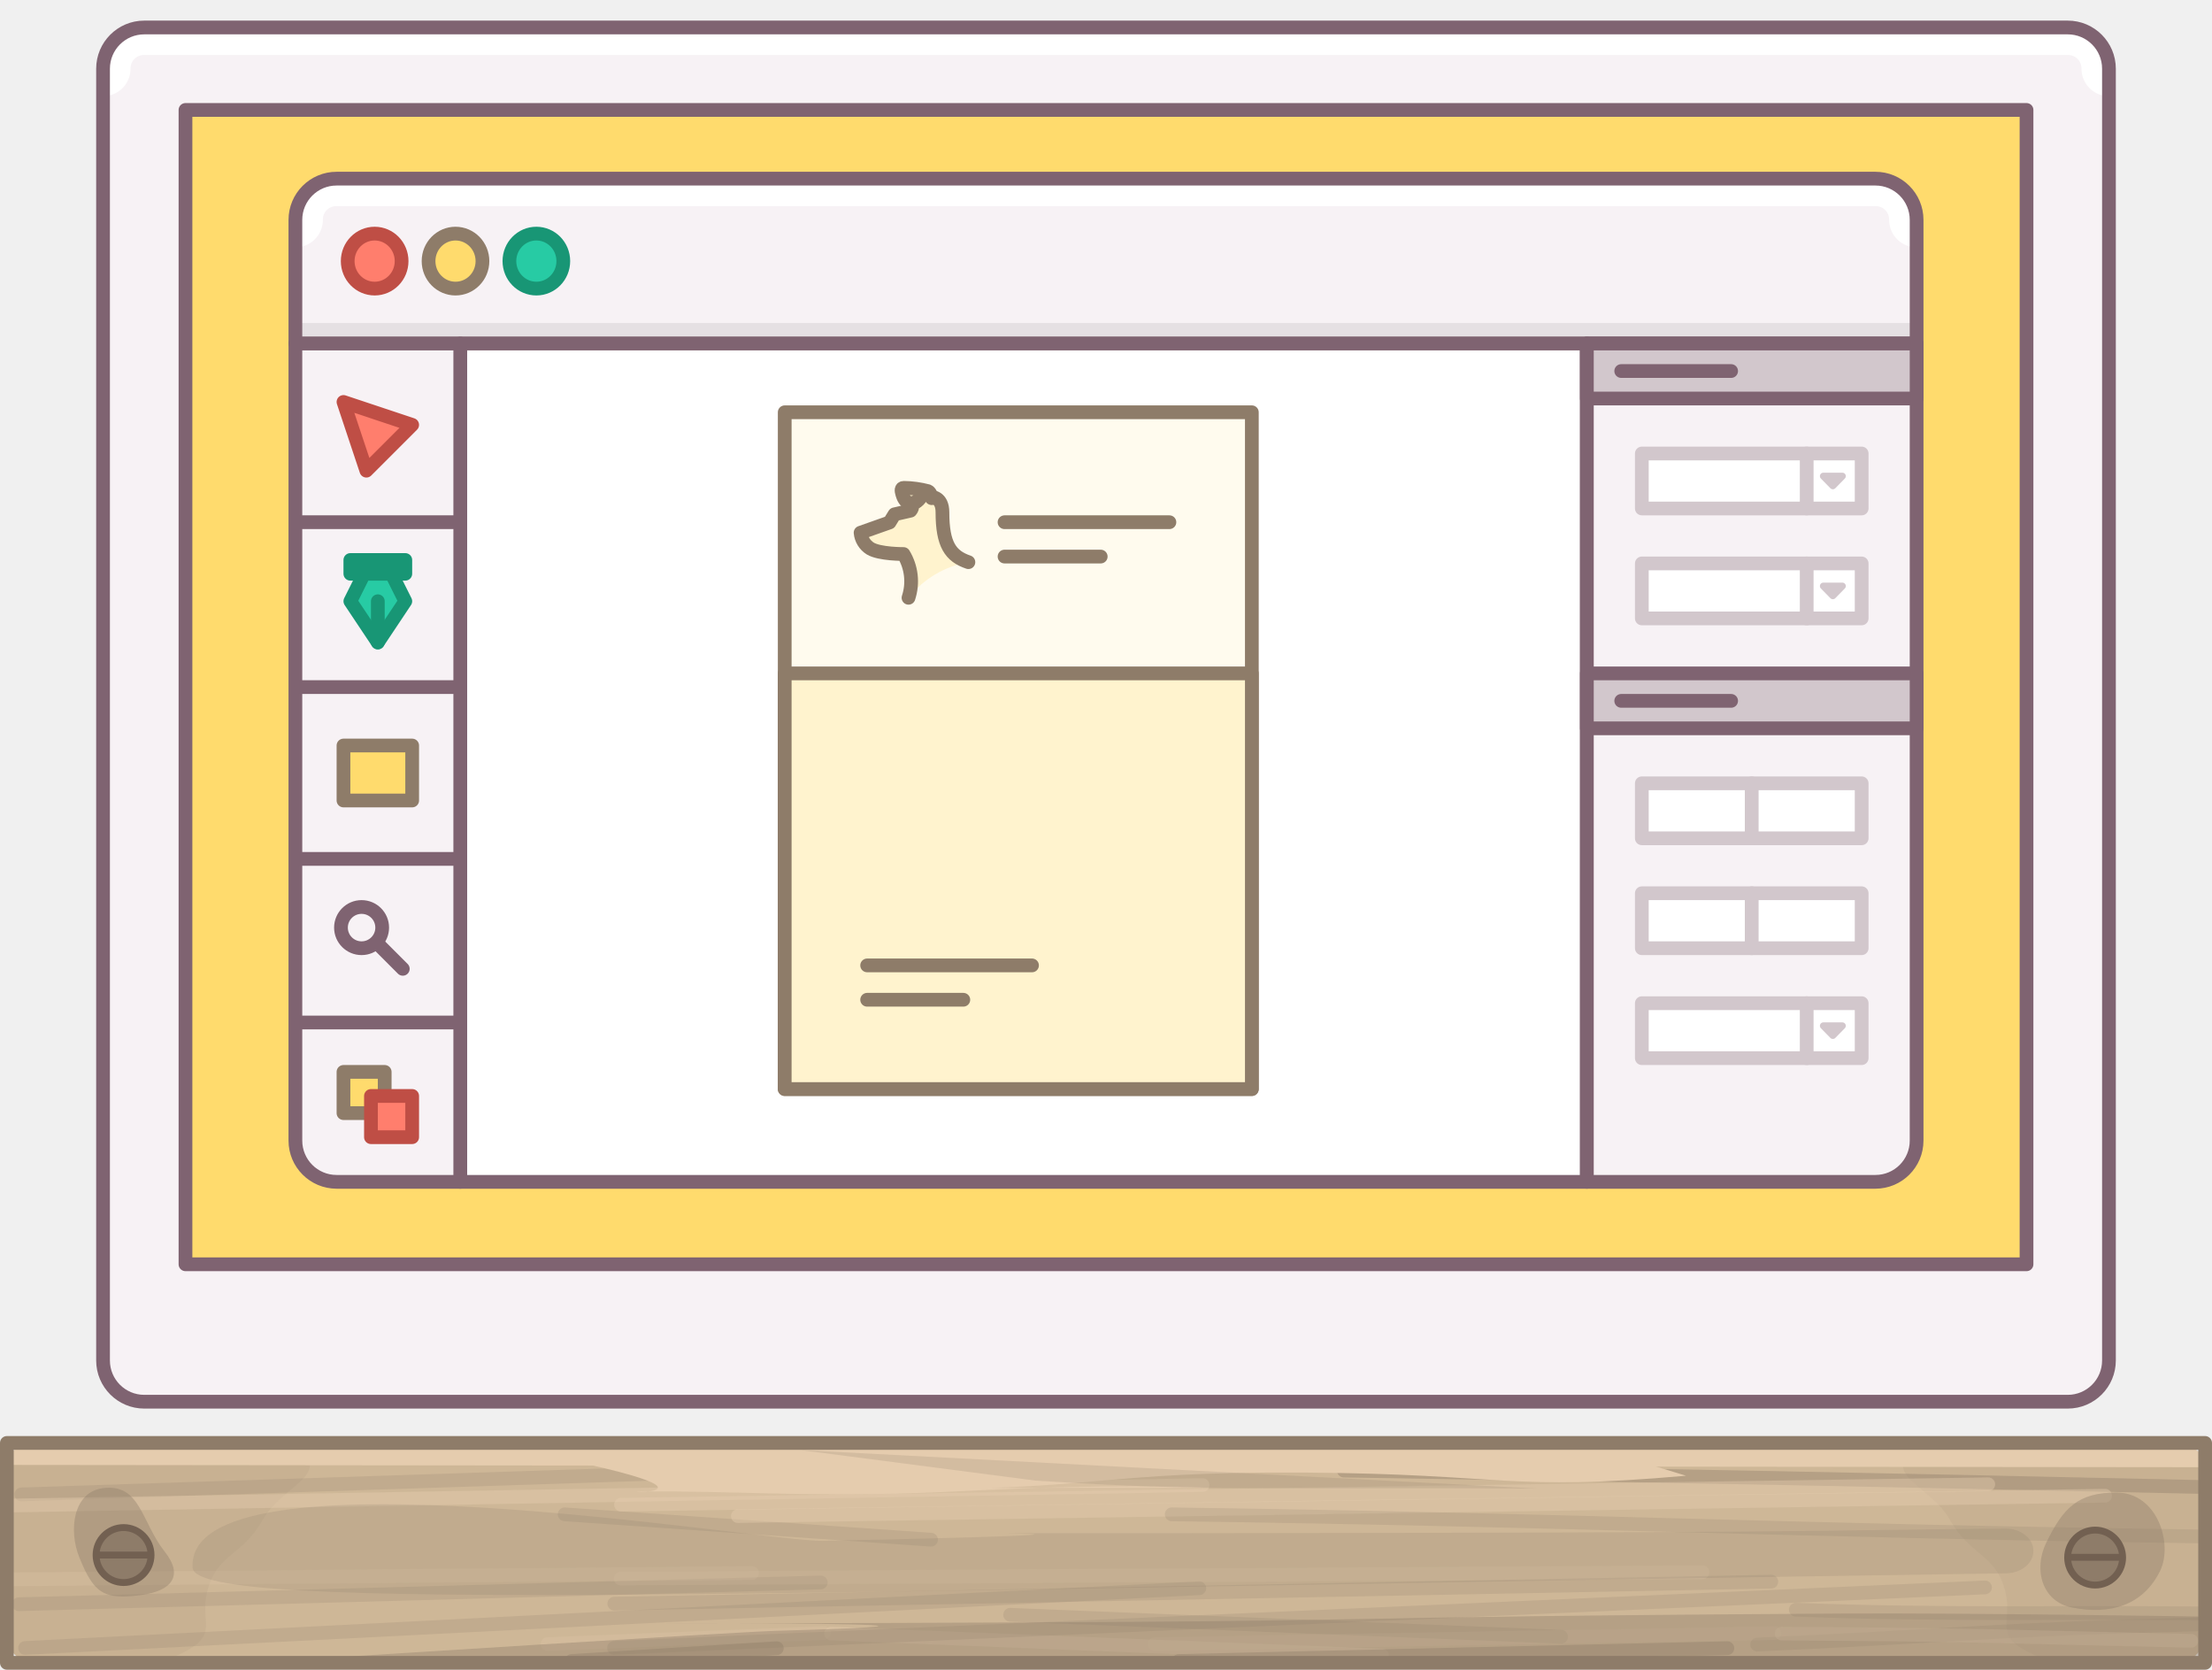
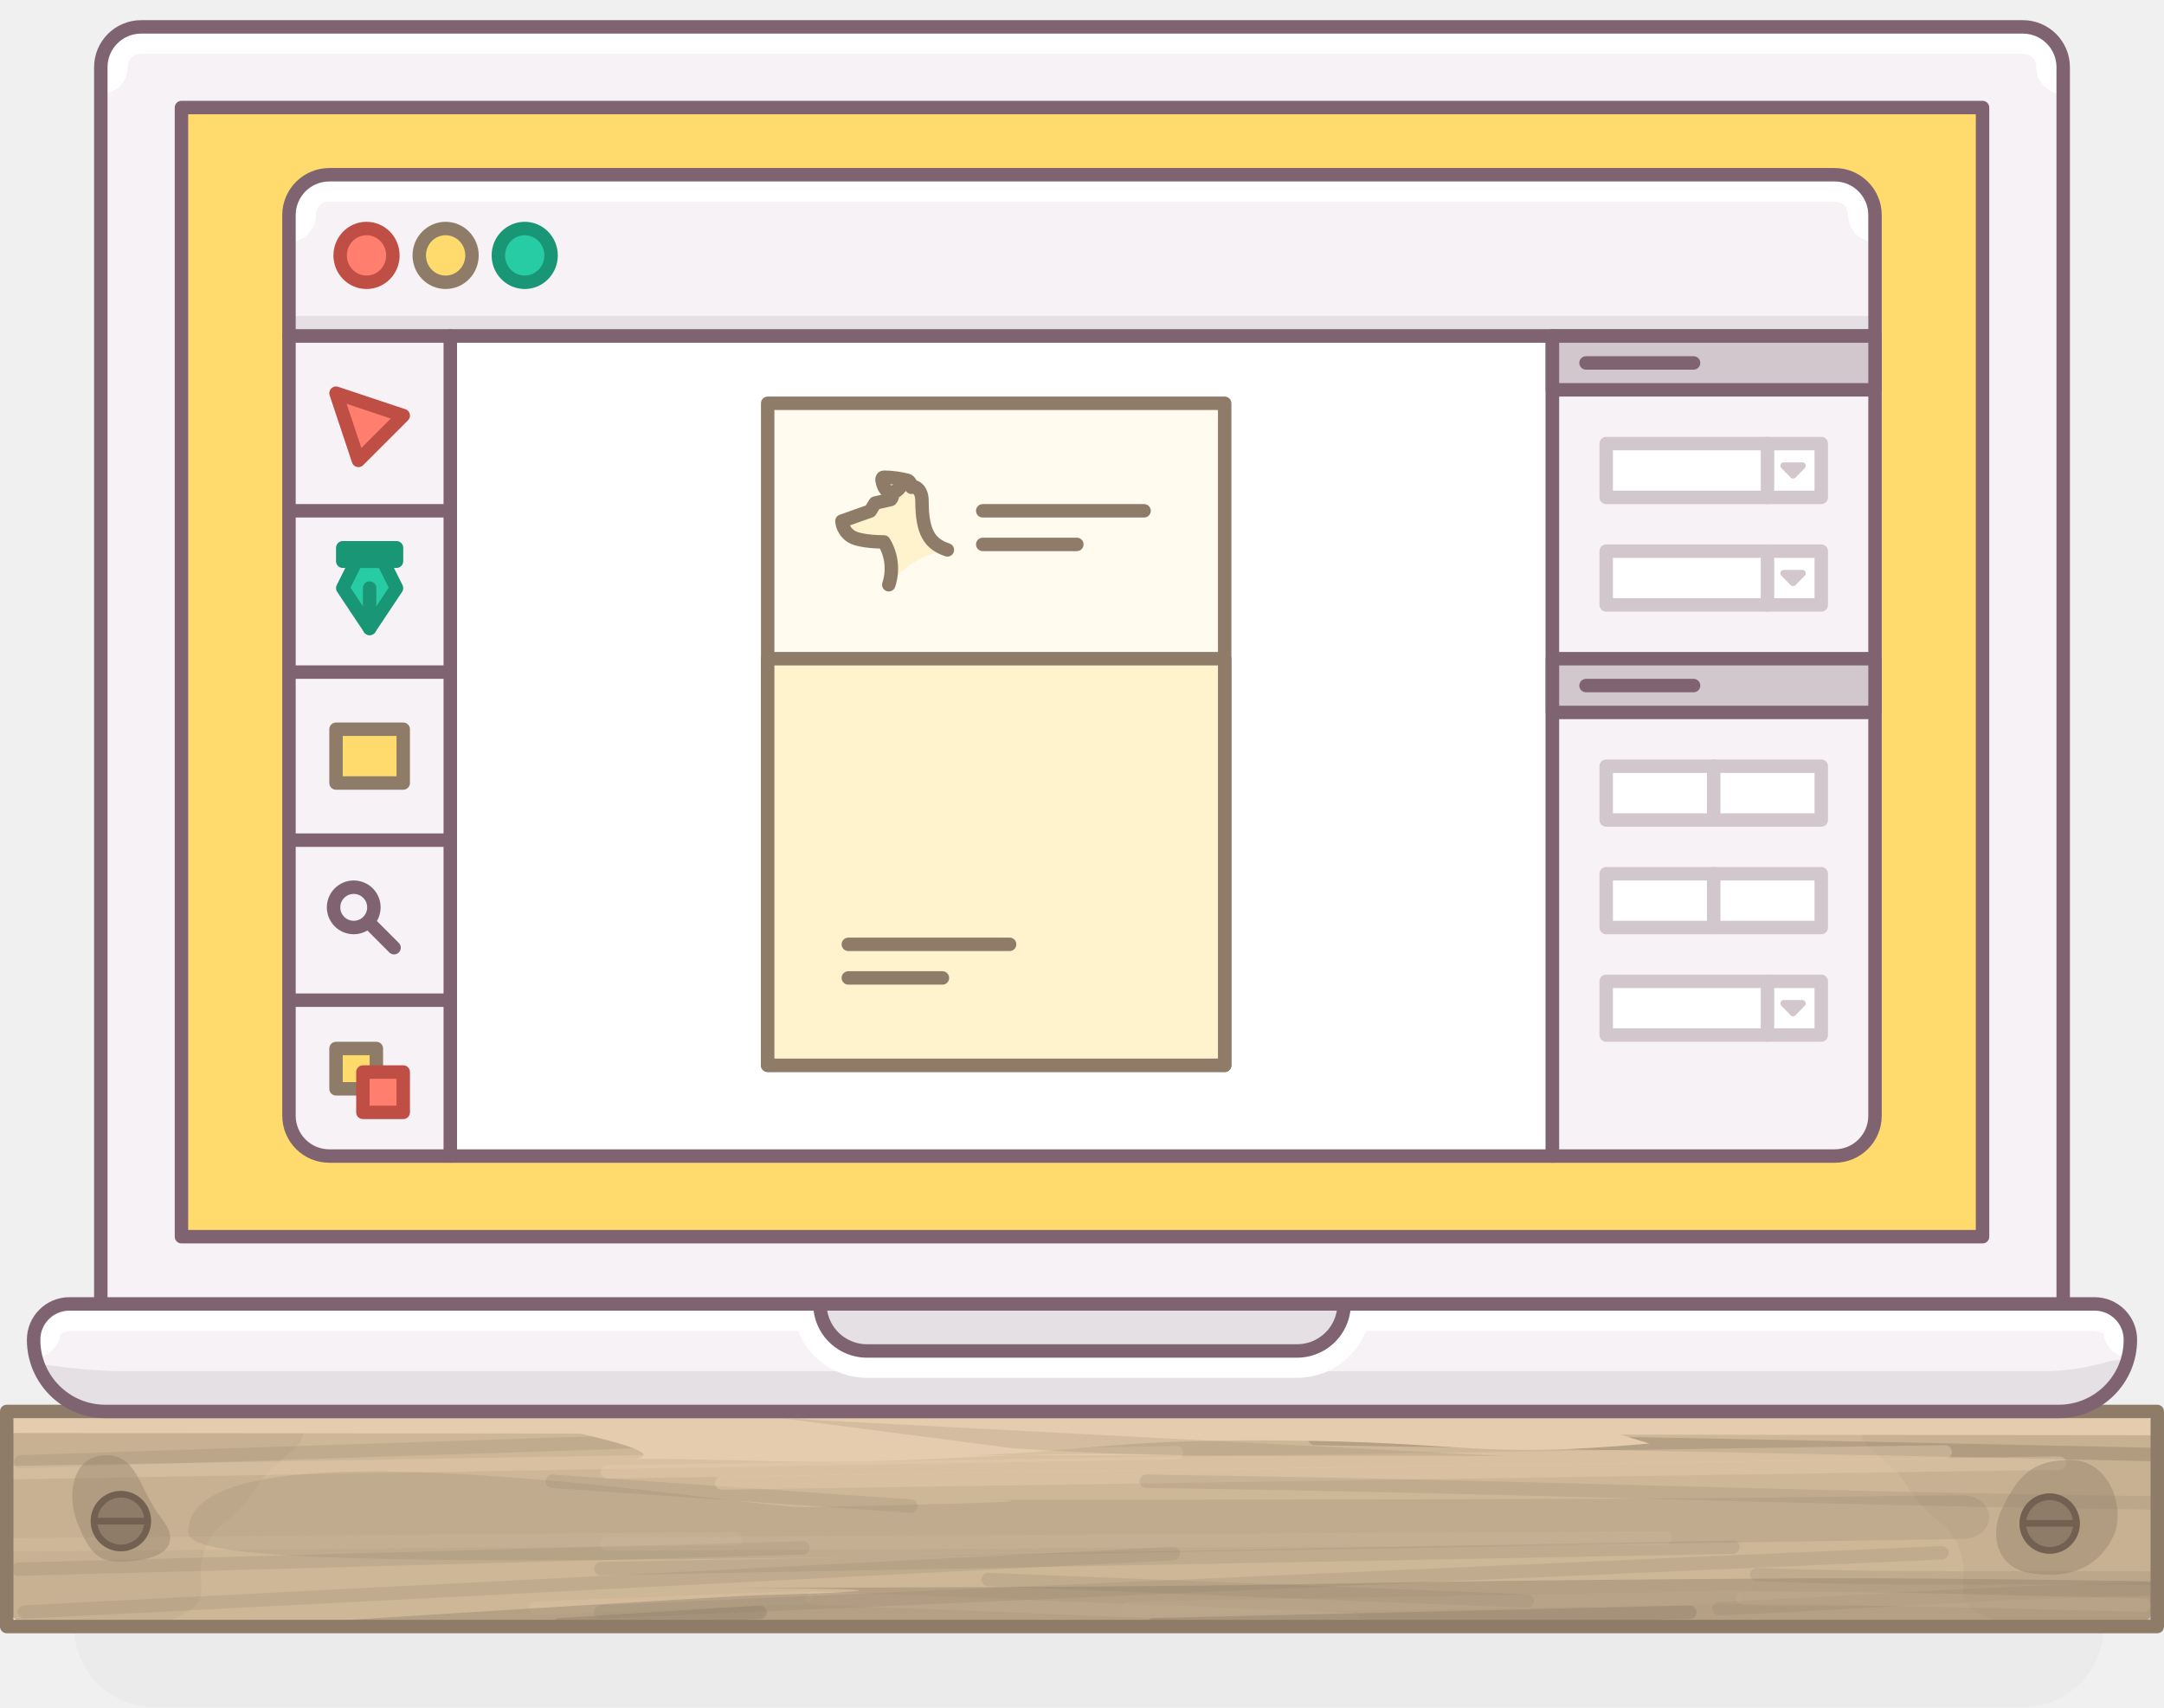
- <svg xmlns="http://www.w3.org/2000/svg" width="322" height="243" viewBox="0 0 322 243">
+ <svg xmlns="http://www.w3.org/2000/svg" width="322" height="254" viewBox="0 0 322 254">
  <defs>
    <style>
-       .a, .q {
+       .a, .al, .r {
        fill: #f7f2f5;
      }

-       .a, .aa, .ad, .t, .u {
+       .a, .ab, .ae, .an, .u, .v {
        stroke: #7f6371;
      }

-       .a, .aa, .ab, .ac, .ad, .ae, .af, .ag, .ai, .c, .d, .e, .g, .p, .s, .t, .u, .w, .x, .z {
+       .a, .aa, .ab, .ac, .ad, .ae, .af, .ag, .ah, .aj, .al, .am, .an, .ao, .d, .e, .f, .h, .q, .t, .u, .v, .x, .y {
        stroke-linecap: round;
        stroke-linejoin: round;
      }

-       .a, .aa, .ab, .ac, .ad, .ae, .ag, .ai, .c, .d, .e, .g, .p, .t, .u, .x, .y, .z {
+       .a, .aa, .ab, .ac, .ad, .ae, .af, .ah, .aj, .d, .e, .f, .h, .q, .u, .v, .y, .z {
        stroke-width: 2px;
      }

      .b {
+         fill: #ecebec;
+       }
+ 
+       .c {
        fill: #ceb797;
      }

-       .ac, .c, .d, .e, .g, .o, .p, .s, .t, .w {
+       .ad, .am, .an, .ao, .d, .e, .f, .h, .p, .q, .t, .u, .x {
        fill: none;
      }

-       .ab, .ag, .ai, .c, .d, .p, .y {
+       .ac, .ah, .aj, .d, .e, .q, .z {
        stroke: #8e7c69;
      }

-       .c, .g, .i, .l {
+       .d, .h, .j, .m {
        opacity: 0.2;
      }

-       .d, .e, .k, .m {
+       .e, .f, .l, .n {
        opacity: 0.4;
      }

-       .e, .g {
+       .f, .h {
        stroke: #e5ccae;
      }

-       .f, .j, .k, .l, .n {
+       .g, .k, .l, .m, .o {
        fill: #8e7c69;
      }

-       .f {
+       .g {
        opacity: 0.1;
      }

-       .h {
+       .i {
        fill: #e5ccae;
      }

-       .n, .o {
+       .o, .p {
        stroke: #726051;
      }

-       .n, .o, .y {
+       .o, .p, .z {
        stroke-miterlimit: 10;
      }

-       .r {
+       .s {
        clip-path: url(#a);
      }

-       .s {
+       .am, .t {
        stroke: #fff;
+       }
+ 
+       .t {
        stroke-width: 8px;
      }

-       .ab, .u, .y {
+       .ac, .v, .z {
        fill: #ffdb6d;
      }

-       .v {
+       .w {
        clip-path: url(#b);
      }

-       .w {
+       .al, .ao, .x {
        stroke: #e5e0e3;
+       }
+ 
+       .x {
        stroke-width: 6px;
      }

-       .x {
+       .y {
        fill: #ff7e6d;
        stroke: #bf4e45;
      }

-       .z {
+       .aa {
        fill: #27cba4;
      }

-       .ac, .z {
+       .aa, .ad {
        stroke: #189675;
      }

-       .aa, .ae {
+       .ab, .af {
        fill: #fff;
      }

-       .ad, .af {
+       .ae, .ag {
        fill: #d2c7cc;
      }

-       .ae, .af {
+       .af, .ag {
        stroke: #d2c7cc;
      }

-       .ag {
+       .ah {
        fill: #fffbee;
      }

-       .ah, .ai {
+       .ai, .aj {
        fill: #fff3ce;
+       }
+ 
+       .ak {
+         clip-path: url(#c);
+       }
+ 
+       .al, .ao {
+         stroke-width: 12px;
+       }
+ 
+       .am {
+         stroke-width: 22px;
+       }
+ 
+       .an {
+         stroke-width: 16px;
      }
    </style>
    <clipPath id="a">
      <rect class="a" x="15" y="4" width="292" height="200" rx="6" ry="6" />
    </clipPath>
    <clipPath id="b">
      <path class="a" d="M49,26H273a6,6,0,0,1,6,6V50a0,0,0,0,1,0,0H43a0,0,0,0,1,0,0V32A6,6,0,0,1,49,26Z" />
    </clipPath>
+     <clipPath id="c">
+       <path class="a" d="M10.333,194H311.667A5.333,5.333,0,0,1,317,199.333v0A10.667,10.667,0,0,1,306.333,210H15.667A10.667,10.667,0,0,1,5,199.333v0A5.333,5.333,0,0,1,10.333,194Z" />
+     </clipPath>
  </defs>
  <g>
+     <rect class="b" x="11" y="226" width="302" height="28" rx="12" ry="12" />
    <g>
-       <path class="b" d="M320.898,238.025q.007-.12.005-.24c-.097-6.378-.197-12.755-.074-19.132.029-1.5.044-3.036.064-4.594A4.003,4.003,0,0,0,316.894,210H5a4,4,0,0,0-4,4v24a4,4,0,0,0,4,4H316.896a4.012,4.012,0,0,0,3.993-3.82Z" />
-       <line class="c" x1="3.102" y1="217.49" x2="172.581" y2="211.943" />
-       <line class="c" x1="2.731" y1="233.473" x2="119.476" y2="230.305" />
-       <line class="c" x1="3.65" y1="239.839" x2="174.586" y2="231.143" />
-       <path class="d" d="M195.623,214.021c50.125.779,74.189,1.278,124.374,2.379" />
-       <line class="e" x1="120.975" y1="237.746" x2="201.178" y2="240.946" />
-       <line class="c" x1="147.045" y1="235.01" x2="227.249" y2="238.21" />
-       <path class="c" d="M255.793,239.346C285.85,238,289.579,237.169,319.997,236.4" />
-       <line class="c" x1="82.195" y1="220.391" x2="135.534" y2="224.083" />
-       <path class="f" d="M23.527,241.833c9.473-3.523,5.312-4.962,6.656-10.276,1.375-5.435,5.048-5.04,8.051-10.346,3.003-5.305,10.793-6.509,4.47-11.211H5.01C2.795,210,1,211.433,1,213.2v25.494c0,1.745,1.746,3.169,3.933,3.199C11.191,241.982,22.79,242.107,23.527,241.833Z" />
-       <path class="f" d="M298.53,241.833c-9.449-3.523-5.299-4.962-6.639-10.276-1.371-5.435-5.035-5.04-8.031-10.346-2.996-5.305-10.765-6.509-4.459-11.211H317c2.209,0,4,1.433,4,3.2v25.494c0,1.745-1.742,3.169-3.923,3.199C310.835,241.982,299.265,242.107,298.53,241.833Z" />
-       <line class="g" x1="79.708" y1="239.277" x2="119.937" y2="237.677" />
-       <line class="e" x1="2.025" y1="219.1" x2="175.06" y2="216.134" />
-       <line class="e" x1="107.405" y1="220.648" x2="306.44" y2="217.681" />
-       <line class="g" x1="1.981" y1="229.848" x2="109.457" y2="228.935" />
-       <path class="h" d="M320.9,213.502a3.117,3.117,0,0,0-3.107-3.17L5.01,210.003C2.796,210.001,1,211.433,1,213.2l319.899.334Z" />
-       <path class="h" d="M79.552,211.782c.923.228,2.074.489,3.471.785,32.262,6.835-11.691,3.705,26.235,4.711,29.997.796,30.538-1.129,60.621-.929s-70.171.185-40.088.385c30.079.2,30.242-2.619,60.32-2.419,29.038.193,29.285,2.769,55.322.455l-9.437-2.878Z" />
-       <line class="d" x1="83.206" y1="241.74" x2="113.076" y2="239.873" />
-       <line class="c" x1="89.421" y1="233.388" x2="257.849" y2="230.188" />
-       <line class="c" x1="89.391" y1="239.827" x2="288.959" y2="231.027" />
-       <path class="e" d="M259.347,237.746c29.215.17,30.443.415,59.648,1.054" />
-       <path class="c" d="M261.418,234.267c20.661.796,37.9.356,58.58.533" />
-       <path class="c" d="M170.568,220.391c59.14.809,89.904,2.412,149.43,3.209" />
-       <line class="g" x1="168.081" y1="239.277" x2="258.31" y2="237.677" />
-       <line class="e" x1="90.397" y1="218.984" x2="289.433" y2="216.017" />
-       <line class="g" x1="90.353" y1="229.732" x2="247.829" y2="228.818" />
-       <line class="d" x1="171.579" y1="241.74" x2="251.448" y2="239.873" />
-       <g class="i">
-         <path class="j" d="M116.443,211.027l34.27,4.454c25.056,1.651,35.295.926,73.088,1.16" />
-       </g>
-       <path class="k" d="M321,235.277s-34.544-.556-52.92-.445c-84.779.514-54.471,1.142-141.319,1.377-84.905.23,42.463-.482-13.828,1.138-6.012.173-64.127,3.853-64.127,3.853H321Z" />
-       <path class="l" d="M296,225.676c-.001-1.792-1.85-3.235-4.096-3.214-28.612.268-23.136.5-87.572.624-121.429.234-4.073-.491-84.58,1.16-8.598.176-92.837-14.374-91.713,3.926.408,6.651,82.637,3.483,263.988.805,2.208-.033,3.975-1.474,3.973-3.236Z" />
+       <path class="c" d="M320.898,238.025q.007-.12.005-.24c-.097-6.378-.197-12.755-.074-19.132.029-1.5.044-3.036.064-4.594A4.003,4.003,0,0,0,316.894,210H5a4,4,0,0,0-4,4v24a4,4,0,0,0,4,4H316.896a4.012,4.012,0,0,0,3.993-3.82Z" />
+       <line class="d" x1="3.102" y1="217.49" x2="172.581" y2="211.943" />
+       <line class="d" x1="2.731" y1="233.473" x2="119.476" y2="230.305" />
+       <line class="d" x1="3.65" y1="239.839" x2="174.586" y2="231.143" />
+       <path class="e" d="M195.623,214.021c50.125.779,74.189,1.278,124.374,2.379" />
+       <line class="f" x1="120.975" y1="237.746" x2="201.178" y2="240.946" />
+       <line class="d" x1="147.045" y1="235.01" x2="227.249" y2="238.21" />
+       <path class="d" d="M255.793,239.346C285.85,238,289.579,237.169,319.997,236.4" />
+       <line class="d" x1="82.195" y1="220.391" x2="135.534" y2="224.083" />
+       <path class="g" d="M23.527,241.833c9.473-3.523,5.312-4.962,6.656-10.276,1.375-5.435,5.048-5.04,8.051-10.346,3.003-5.305,10.793-6.509,4.47-11.211H5.01C2.795,210,1,211.433,1,213.2v25.494c0,1.745,1.746,3.169,3.933,3.199C11.191,241.982,22.79,242.107,23.527,241.833Z" />
+       <path class="g" d="M298.53,241.833c-9.449-3.523-5.299-4.962-6.639-10.276-1.371-5.435-5.035-5.04-8.031-10.346-2.996-5.305-10.765-6.509-4.459-11.211H317c2.209,0,4,1.433,4,3.2v25.494c0,1.745-1.742,3.169-3.923,3.199C310.835,241.982,299.265,242.107,298.53,241.833Z" />
+       <line class="h" x1="79.708" y1="239.277" x2="119.937" y2="237.677" />
+       <line class="f" x1="2.025" y1="219.1" x2="175.06" y2="216.134" />
+       <line class="f" x1="107.405" y1="220.648" x2="306.44" y2="217.681" />
+       <line class="h" x1="1.981" y1="229.848" x2="109.457" y2="228.935" />
+       <path class="i" d="M320.9,213.502a3.117,3.117,0,0,0-3.107-3.17L5.01,210.003C2.796,210.001,1,211.433,1,213.2l319.899.334Z" />
+       <path class="i" d="M79.552,211.782c.923.228,2.074.489,3.471.785,32.262,6.835-11.691,3.705,26.235,4.711,29.997.796,30.538-1.129,60.621-.929s-70.171.185-40.088.385c30.079.2,30.242-2.619,60.32-2.419,29.038.193,29.285,2.769,55.322.455l-9.437-2.878Z" />
+       <line class="e" x1="83.206" y1="241.74" x2="113.076" y2="239.873" />
+       <line class="d" x1="89.421" y1="233.388" x2="257.849" y2="230.188" />
+       <line class="d" x1="89.391" y1="239.827" x2="288.959" y2="231.027" />
+       <path class="f" d="M259.347,237.746c29.215.17,30.443.415,59.648,1.054" />
+       <path class="d" d="M261.418,234.267c20.661.796,37.9.356,58.58.533" />
+       <path class="d" d="M170.568,220.391c59.14.809,89.904,2.412,149.43,3.209" />
+       <line class="h" x1="168.081" y1="239.277" x2="258.31" y2="237.677" />
+       <line class="f" x1="90.397" y1="218.984" x2="289.433" y2="216.017" />
+       <line class="h" x1="90.353" y1="229.732" x2="247.829" y2="228.818" />
+       <line class="e" x1="171.579" y1="241.74" x2="251.448" y2="239.873" />
+       <g class="j">
+         <path class="k" d="M116.443,211.027l34.27,4.454c25.056,1.651,35.295.926,73.088,1.16" />
+       </g>
+       <path class="l" d="M321,235.277s-34.544-.556-52.92-.445c-84.779.514-54.471,1.142-141.319,1.377-84.905.23,42.463-.482-13.828,1.138-6.012.173-64.127,3.853-64.127,3.853H321Z" />
+       <path class="m" d="M296,225.676c-.001-1.792-1.85-3.235-4.096-3.214-28.612.268-23.136.5-87.572.624-121.429.234-4.073-.491-84.58,1.16-8.598.176-92.837-14.374-91.713,3.926.408,6.651,82.637,3.483,263.988.805,2.208-.033,3.975-1.474,3.973-3.236Z" />
      <g>
        <g>
-           <g class="m">
-             <path class="j" d="M20.618,232.127c-5.534.754-6.931-.238-9.045-5.408-1.637-4.004-.924-9.546,3.362-10.13,5.534-.754,5.59,4.877,9.06,9.254C26.806,229.389,24.904,231.543,20.618,232.127Z" />
-           </g>
-           <circle class="n" cx="17.987" cy="226.317" r="4" />
-           <line class="o" x1="13.987" y1="226.317" x2="21.987" y2="226.317" />
+           <g class="n">
+             <path class="k" d="M20.618,232.127c-5.534.754-6.931-.238-9.045-5.408-1.637-4.004-.924-9.546,3.362-10.13,5.534-.754,5.59,4.877,9.06,9.254C26.806,229.389,24.904,231.543,20.618,232.127Z" />
+           </g>
+           <circle class="o" cx="17.987" cy="226.317" r="4" />
+           <line class="p" x1="13.987" y1="226.317" x2="21.987" y2="226.317" />
        </g>
        <g>
-           <g class="m">
-             <path class="j" d="M314.449,228.606c-2.468,5.078-7.344,6.459-12.879,5.339-4.286-.867-5.611-5.492-3.699-9.425,2.468-5.078,4.616-7.327,10.263-7.299C314.057,217.25,316.36,224.673,314.449,228.606Z" />
-           </g>
-           <circle class="n" cx="304.987" cy="226.683" r="4" />
-           <line class="o" x1="301" y1="226.645" x2="309" y2="226.645" />
+           <g class="n">
+             <path class="k" d="M314.449,228.606c-2.468,5.078-7.344,6.459-12.879,5.339-4.286-.867-5.611-5.492-3.699-9.425,2.468-5.078,4.616-7.327,10.263-7.299C314.057,217.25,316.36,224.673,314.449,228.606Z" />
+           </g>
+           <circle class="o" cx="304.987" cy="226.683" r="4" />
+           <line class="p" x1="301" y1="226.645" x2="309" y2="226.645" />
        </g>
      </g>
-       <rect class="p" x="1" y="210" width="320" height="32" />
+       <rect class="q" x="1" y="210" width="320" height="32" />
    </g>
    <g>
      <g>
-         <rect class="q" x="15" y="4" width="292" height="200" rx="6" ry="6" />
-         <g class="r">
-           <path class="s" d="M15,10a5.954,5.954,0,0,1,5.906-6h280.188A5.954,5.954,0,0,1,307,10" />
+         <rect class="r" x="15" y="4" width="292" height="200" rx="6" ry="6" />
+         <g class="s">
+           <path class="t" d="M15,10a5.954,5.954,0,0,1,5.906-6h280.188A5.954,5.954,0,0,1,307,10" />
        </g>
-         <rect class="t" x="15" y="4" width="292" height="200" rx="6" ry="6" />
+         <rect class="u" x="15" y="4" width="292" height="200" rx="6" ry="6" />
      </g>
      <g>
-         <rect class="u" x="27" y="16" width="268" height="168" />
+         <rect class="v" x="27" y="16" width="268" height="168" />
        <g>
          <g>
-             <path class="q" d="M49,26H273a6,6,0,0,1,6,6V50a0,0,0,0,1,0,0H43a0,0,0,0,1,0,0V32A6,6,0,0,1,49,26Z" />
-             <g class="v">
-               <path class="s" d="M43,32a5.94,5.94,0,0,1,5.878-6h224.245A5.94,5.94,0,0,1,279,32" />
-               <line class="w" x1="279" y1="50" x2="43" y2="50" />
-             </g>
-             <path class="t" d="M49,26H273a6,6,0,0,1,6,6V50a0,0,0,0,1,0,0H43a0,0,0,0,1,0,0V32A6,6,0,0,1,49,26Z" />
-           </g>
-           <ellipse class="x" cx="54.538" cy="38" rx="3.923" ry="4" />
-           <ellipse class="y" cx="66.308" cy="38" rx="3.923" ry="4" />
-           <ellipse class="z" cx="78.077" cy="38" rx="3.923" ry="4" />
-           <rect class="aa" x="67" y="50" width="164" height="122" />
+             <path class="r" d="M49,26H273a6,6,0,0,1,6,6V50a0,0,0,0,1,0,0H43a0,0,0,0,1,0,0V32A6,6,0,0,1,49,26Z" />
+             <g class="w">
+               <path class="t" d="M43,32a5.94,5.94,0,0,1,5.878-6h224.245A5.94,5.94,0,0,1,279,32" />
+               <line class="x" x1="279" y1="50" x2="43" y2="50" />
+             </g>
+             <path class="u" d="M49,26H273a6,6,0,0,1,6,6V50a0,0,0,0,1,0,0H43a0,0,0,0,1,0,0V32A6,6,0,0,1,49,26Z" />
+           </g>
+           <ellipse class="y" cx="54.538" cy="38" rx="3.923" ry="4" />
+           <ellipse class="z" cx="66.308" cy="38" rx="3.923" ry="4" />
+           <ellipse class="aa" cx="78.077" cy="38" rx="3.923" ry="4" />
+           <rect class="ab" x="67" y="50" width="164" height="122" />
          <path class="a" d="M43,50H67a0,0,0,0,1,0,0V172a0,0,0,0,1,0,0H49a6,6,0,0,1-6-6V50A0,0,0,0,1,43,50Z" />
          <path class="a" d="M231,50h48a0,0,0,0,1,0,0V166a6,6,0,0,1-6,6H231a0,0,0,0,1,0,0V50A0,0,0,0,1,231,50Z" />
          <g>
            <g>
-               <rect class="ab" x="50" y="156" width="6" height="6" />
-               <rect class="x" x="54" y="159.5" width="6" height="6" />
-             </g>
-             <g>
-               <line class="t" x1="58.635" y1="141" x2="52.635" y2="135" />
+               <rect class="ac" x="50" y="156" width="6" height="6" />
+               <rect class="y" x="54" y="159.5" width="6" height="6" />
+             </g>
+             <g>
+               <line class="u" x1="58.635" y1="141" x2="52.635" y2="135" />
              <circle class="a" cx="52.635" cy="135" r="3" />
            </g>
-             <polygon class="x" points="60 61.833 50 58.5 53.333 68.5 56.667 65.167 60 61.833" />
-             <rect class="ab" x="50" y="108.5" width="10" height="8" />
-             <line class="t" x1="43.75" y1="76" x2="66.308" y2="76" />
-             <line class="t" x1="43.75" y1="100" x2="66.308" y2="100" />
-             <line class="t" x1="43.75" y1="125" x2="66.308" y2="125" />
-             <line class="t" x1="43.75" y1="148.808" x2="66.308" y2="148.808" />
+             <polygon class="y" points="60 61.833 50 58.5 53.333 68.5 56.667 65.167 60 61.833" />
+             <rect class="ac" x="50" y="108.5" width="10" height="8" />
+             <line class="u" x1="43.75" y1="76" x2="66.308" y2="76" />
+             <line class="u" x1="43.75" y1="100" x2="66.308" y2="100" />
+             <line class="u" x1="43.75" y1="125" x2="66.308" y2="125" />
+             <line class="u" x1="43.75" y1="148.808" x2="66.308" y2="148.808" />
            <g>
              <g>
-                 <polygon class="z" points="53 83.5 57 83.5 59 87.5 55 93.5 51 87.5 53 83.5" />
-                 <rect class="z" x="51" y="81.5" width="8" height="2" />
+                 <polygon class="aa" points="53 83.5 57 83.5 59 87.5 55 93.5 51 87.5 53 83.5" />
+                 <rect class="aa" x="51" y="81.5" width="8" height="2" />
              </g>
-               <line class="ac" x1="55" y1="93.5" x2="55" y2="87.5" />
-             </g>
-           </g>
-           <g>
-             <rect class="ad" x="231" y="50" width="48" height="8" />
-             <line class="t" x1="236" y1="54" x2="252" y2="54" />
-           </g>
-           <g>
-             <rect class="ad" x="231" y="98" width="48" height="8" />
-             <line class="t" x1="236" y1="102" x2="252" y2="102" />
-           </g>
-           <rect class="ae" x="239" y="114" width="16" height="8" />
-           <rect class="ae" x="255" y="114" width="16" height="8" />
-           <rect class="ae" x="239" y="130" width="16" height="8" />
-           <rect class="ae" x="255" y="130" width="16" height="8" />
-           <g>
-             <rect class="ae" x="239" y="66" width="32" height="8" />
-             <line class="ae" x1="263" y1="66" x2="263" y2="74" />
-             <polygon class="af" points="268.195 69.293 266.808 70.707 265.421 69.293 268.195 69.293" />
-           </g>
-           <g>
-             <rect class="ae" x="239" y="82" width="32" height="8" />
-             <line class="ae" x1="263" y1="82" x2="263" y2="90" />
-             <polygon class="af" points="268.195 85.293 266.808 86.707 265.421 85.293 268.195 85.293" />
-           </g>
-           <g>
-             <rect class="ae" x="239" y="146" width="32" height="8" />
-             <line class="ae" x1="263" y1="146" x2="263" y2="154" />
-             <polygon class="af" points="268.195 149.293 266.808 150.707 265.421 149.293 268.195 149.293" />
-           </g>
-           <g>
-             <rect class="ag" x="114.231" y="60" width="68" height="98.5" />
+               <line class="ad" x1="55" y1="93.5" x2="55" y2="87.5" />
+             </g>
+           </g>
+           <g>
+             <rect class="ae" x="231" y="50" width="48" height="8" />
+             <line class="u" x1="236" y1="54" x2="252" y2="54" />
+           </g>
+           <g>
+             <rect class="ae" x="231" y="98" width="48" height="8" />
+             <line class="u" x1="236" y1="102" x2="252" y2="102" />
+           </g>
+           <rect class="af" x="239" y="114" width="16" height="8" />
+           <rect class="af" x="255" y="114" width="16" height="8" />
+           <rect class="af" x="239" y="130" width="16" height="8" />
+           <rect class="af" x="255" y="130" width="16" height="8" />
+           <g>
+             <rect class="af" x="239" y="66" width="32" height="8" />
+             <line class="af" x1="263" y1="66" x2="263" y2="74" />
+             <polygon class="ag" points="268.195 69.293 266.808 70.707 265.421 69.293 268.195 69.293" />
+           </g>
+           <g>
+             <rect class="af" x="239" y="82" width="32" height="8" />
+             <line class="af" x1="263" y1="82" x2="263" y2="90" />
+             <polygon class="ag" points="268.195 85.293 266.808 86.707 265.421 85.293 268.195 85.293" />
+           </g>
+           <g>
+             <rect class="af" x="239" y="146" width="32" height="8" />
+             <line class="af" x1="263" y1="146" x2="263" y2="154" />
+             <polygon class="ag" points="268.195 149.293 266.808 150.707 265.421 149.293 268.195 149.293" />
+           </g>
+           <g>
+             <rect class="ah" x="114.231" y="60" width="68" height="98.5" />
            <g>
              <g>
-                 <path class="ah" d="M140.969,81.815c-2.591-.877-3.778-2.543-3.778-7.259,0-2.279-1.598-2.222-1.598-2.222l-.004.001a1.115,1.115,0,0,0-.531-.862A14.267,14.267,0,0,0,131.578,71c-.412,0-.4.351-.221.946.095.313.406,1.276,1.184,1.276.594.419,0,1.098,0,1.098l-2.325.531-.726,1.185-4.214,1.49a3.034,3.034,0,0,0,1.407,2.302c1.355.825,4.84.801,4.84.801A7.667,7.667,0,0,1,132.251,87,14.199,14.199,0,0,1,140.969,81.815Z" />
+                 <path class="ai" d="M140.969,81.815c-2.591-.877-3.778-2.543-3.778-7.259,0-2.279-1.598-2.222-1.598-2.222l-.004.001a1.115,1.115,0,0,0-.531-.862A14.267,14.267,0,0,0,131.578,71c-.412,0-.4.351-.221.946.095.313.406,1.276,1.184,1.276.594.419,0,1.098,0,1.098l-2.325.531-.726,1.185-4.214,1.49a3.034,3.034,0,0,0,1.407,2.302c1.355.825,4.84.801,4.84.801A7.667,7.667,0,0,1,132.251,87,14.199,14.199,0,0,1,140.969,81.815Z" />
                <g>
-                   <path class="ag" d="M140.969,81.815c-2.591-.877-3.778-2.543-3.778-7.259,0-2.279-1.598-2.222-1.598-2.222" />
-                   <path class="p" d="M133.432,72.987a1.774,1.774,0,0,0,.522-.487" />
-                   <path class="p" d="M135.625,72.5c-.084-.498-.245-.893-.568-1.027A14.266,14.266,0,0,0,131.578,71c-.412,0-.4.351-.221.946.095.313.406,1.276,1.184,1.276a1.701,1.701,0,0,0,.891-.236" />
-                   <path class="p" d="M132.251,87a7.668,7.668,0,0,0-.727-6.37s-3.485.024-4.84-.801a3.035,3.035,0,0,1-1.408-2.302L129.49,76.037l.727-1.185,2.325-.531s.594-.68 0-1.098" />
+                   <path class="ah" d="M140.969,81.815c-2.591-.877-3.778-2.543-3.778-7.259,0-2.279-1.598-2.222-1.598-2.222" />
+                   <path class="q" d="M133.432,72.987a1.774,1.774,0,0,0,.522-.487" />
+                   <path class="q" d="M135.625,72.5c-.084-.498-.245-.893-.568-1.027A14.266,14.266,0,0,0,131.578,71c-.412,0-.4.351-.221.946.095.313.406,1.276,1.184,1.276a1.701,1.701,0,0,0,.891-.236" />
+                   <path class="q" d="M132.251,87a7.668,7.668,0,0,0-.727-6.37s-3.485.024-4.84-.801a3.035,3.035,0,0,1-1.408-2.302L129.49,76.037l.727-1.185,2.325-.531s.594-.68 0-1.098" />
                </g>
              </g>
-               <line class="p" x1="146.231" y1="76" x2="170.231" y2="76" />
-               <line class="p" x1="146.231" y1="81" x2="160.231" y2="81" />
-             </g>
-             <rect class="ai" x="114.231" y="98" width="68" height="60.5" />
-             <g>
-               <line class="p" x1="126.231" y1="140.5" x2="150.231" y2="140.5" />
-               <line class="p" x1="126.231" y1="145.5" x2="140.231" y2="145.5" />
+               <line class="q" x1="146.231" y1="76" x2="170.231" y2="76" />
+               <line class="q" x1="146.231" y1="81" x2="160.231" y2="81" />
+             </g>
+             <rect class="aj" x="114.231" y="98" width="68" height="60.5" />
+             <g>
+               <line class="q" x1="126.231" y1="140.5" x2="150.231" y2="140.5" />
+               <line class="q" x1="126.231" y1="145.5" x2="140.231" y2="145.5" />
            </g>
          </g>
        </g>
      </g>
+     </g>
+     <g>
+       <path class="r" d="M10.333,194H311.667A5.333,5.333,0,0,1,317,199.333v0A10.667,10.667,0,0,1,306.333,210H15.667A10.667,10.667,0,0,1,5,199.333v0A5.333,5.333,0,0,1,10.333,194Z" />
+       <g class="ak">
+         <path class="al" d="M315.278,208.371A40.309,40.309,0,0,1,305.143,210H16.857A90.589,90.589,0,0,1,6.7,209.086" />
+         <path class="t" d="M5,198c0-2.209,2.667-4,5.956-4H311.044C314.333,194,317,195.791,317,198" />
+         <line class="am" x1="129" y1="194" x2="193" y2="194" />
+         <line class="an" x1="129" y1="194" x2="193" y2="194" />
+         <line class="ao" x1="129" y1="194" x2="193" y2="194" />
+       </g>
+       <path class="u" d="M10.333,194H311.667A5.333,5.333,0,0,1,317,199.333v0A10.667,10.667,0,0,1,306.333,210H15.667A10.667,10.667,0,0,1,5,199.333v0A5.333,5.333,0,0,1,10.333,194Z" />
    </g>
  </g>
</svg>
